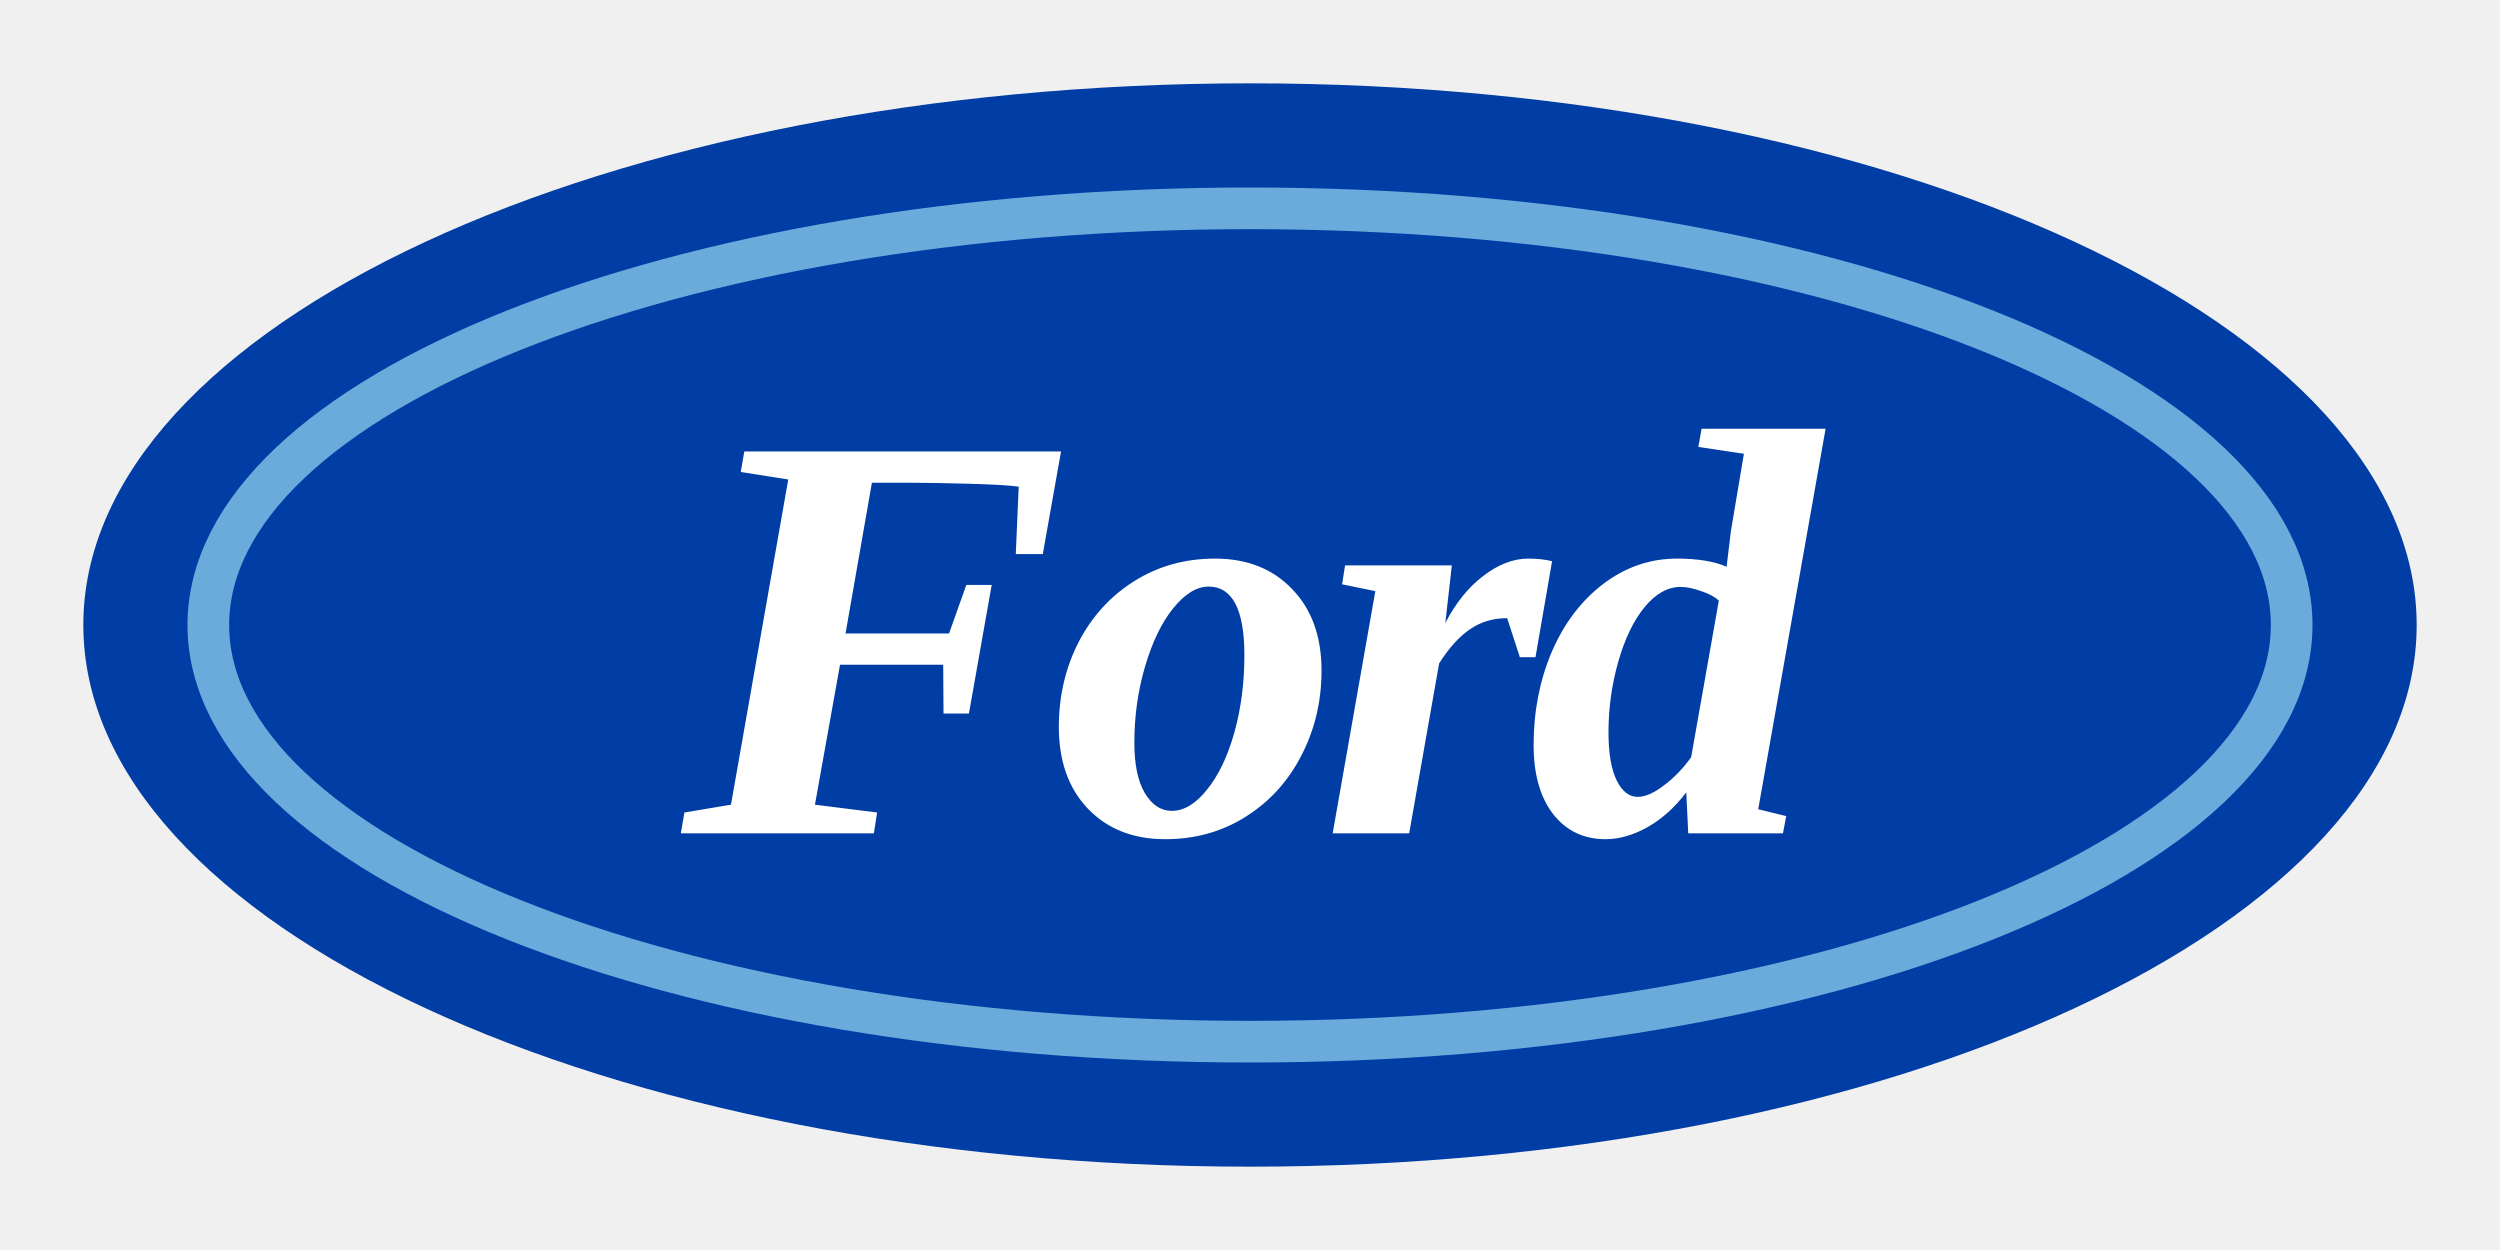
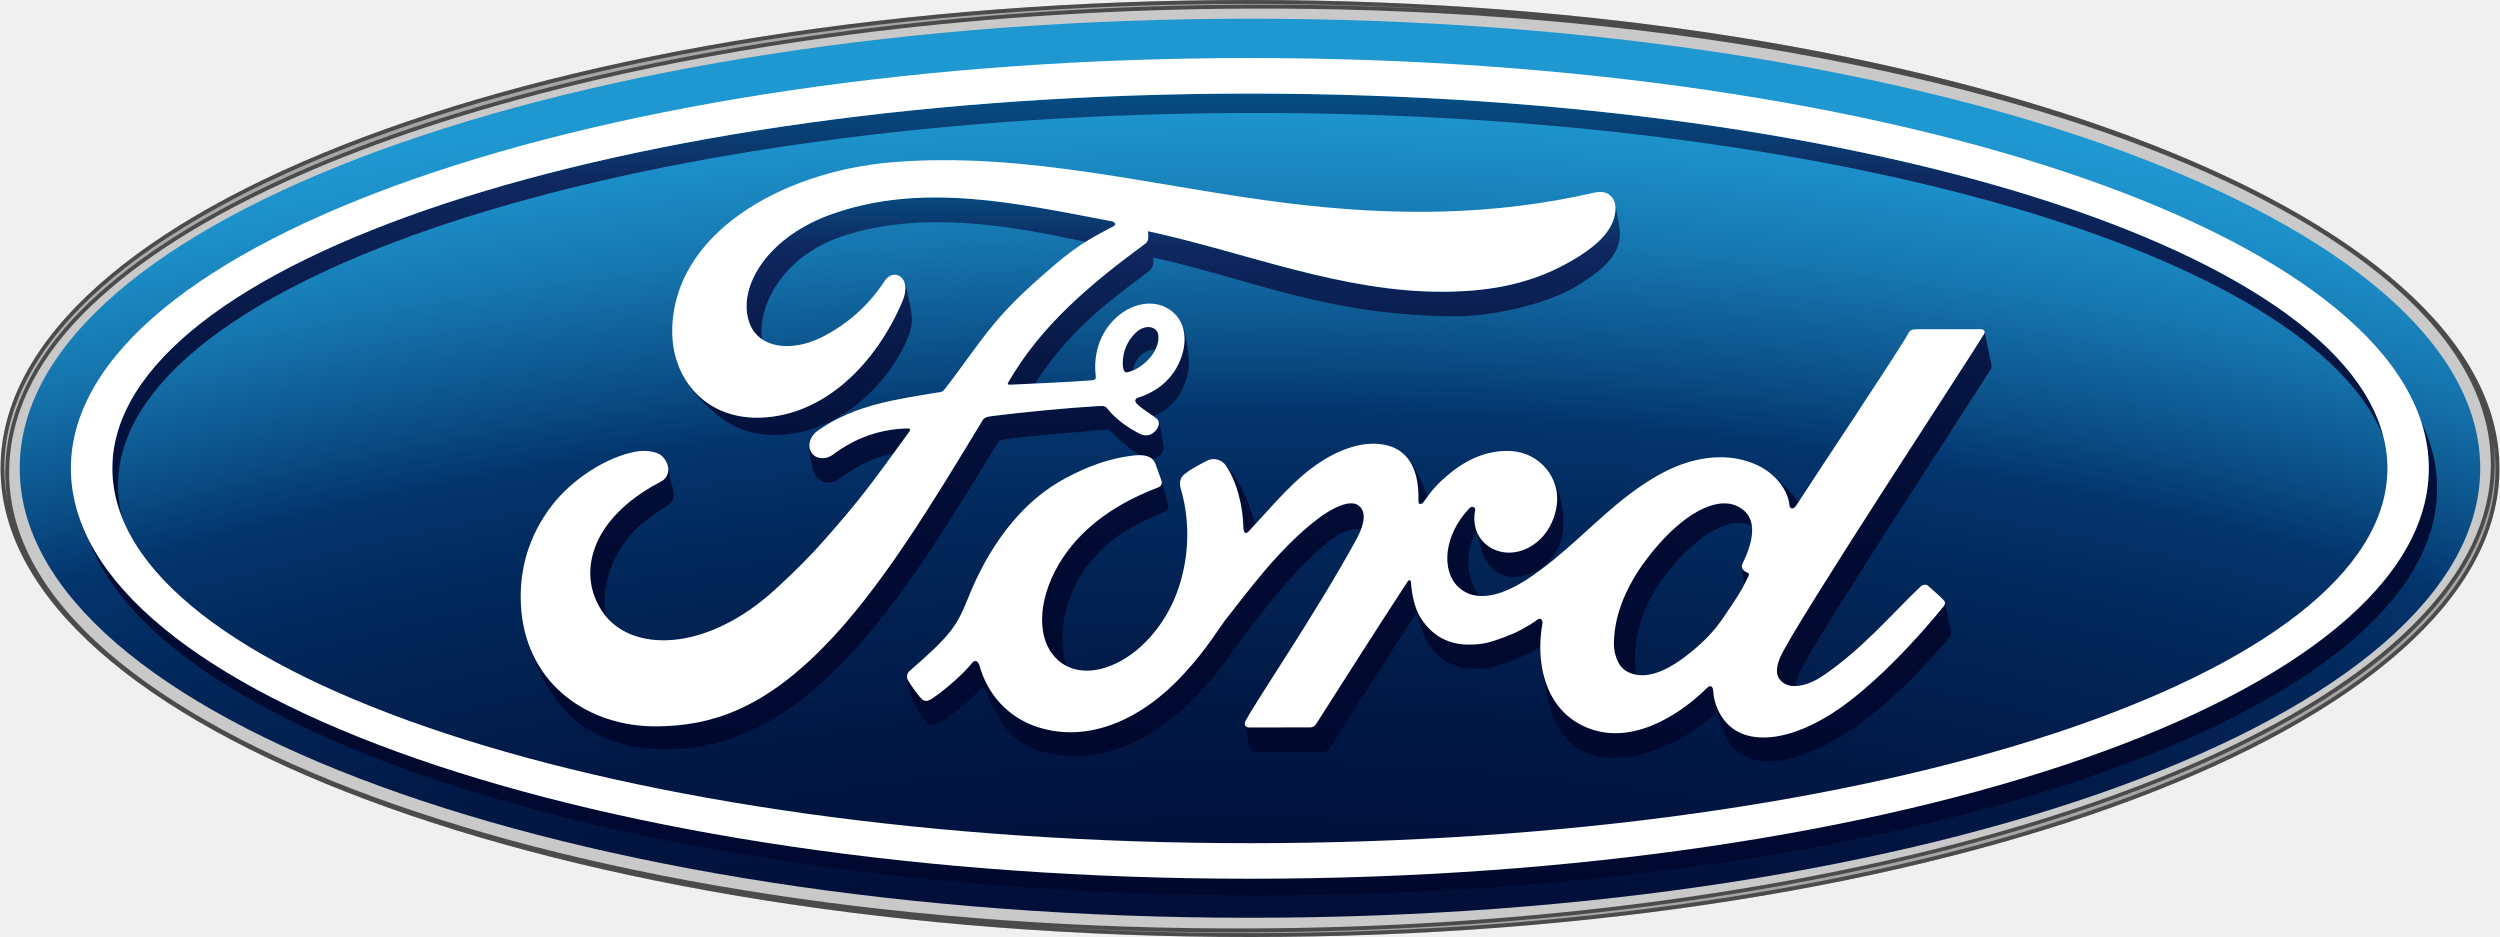
- <svg xmlns="http://www.w3.org/2000/svg" viewBox="0 0 120 60">
-   <ellipse cx="60" cy="30" rx="56" ry="26" fill="#003DA5" />
-   <ellipse cx="60" cy="30" rx="50" ry="20" fill="none" stroke="#6AABDC" stroke-width="2" />
-   <text x="60" y="40" text-anchor="middle" font-family="Times New Roman, serif" font-style="italic" font-weight="900" font-size="28" fill="white" letter-spacing="-1">Ford</text>
+ <svg xmlns="http://www.w3.org/2000/svg" width="2500" height="937" viewBox="6.077 6.461 289.506 108.556">
+   <path fill="#C9C9CA" d="M150.824 6.461C70.48 6.461 6.077 30.543 6.077 60.736c0 30.015 64.935 54.281 144.748 54.281 79.818 0 144.758-24.35 144.758-54.281-.002-29.925-64.94-54.275-144.759-54.275m143.873 50.084c.052.265.088.533.134.79-.038-.256-.091-.522-.134-.79" />
+   <radialGradient id="a" cx="-4308.92" cy="1124.903" r="623.715" gradientTransform="matrix(1 0 0 .5079 4458.79 -385.786)" gradientUnits="userSpaceOnUse">
+     <stop offset="0" stop-color="#00082e" />
+     <stop offset=".155" stop-color="#000a30" />
+     <stop offset=".242" stop-color="#010f39" />
+     <stop offset=".312" stop-color="#011946" />
+     <stop offset=".373" stop-color="#02275a" />
+     <stop offset=".414" stop-color="#03346c" />
+     <stop offset=".439" stop-color="#0b4f87" />
+     <stop offset=".48" stop-color="#1676af" />
+     <stop offset=".513" stop-color="#1c8ec7" />
+     <stop offset=".533" stop-color="#1f97d0" />
+     <stop offset="1" stop-color="#1f97d0" />
+   </radialGradient>
+   <path fill="url(#a)" d="M150.829 8.628c-78.746 0-142.534 23.276-142.534 52.08 0 28.79 63.788 52.081 142.534 52.081 78.756 0 142.528-23.291 142.528-52.081 0-28.802-63.773-52.08-142.528-52.08" />
+   <linearGradient id="b" gradientUnits="userSpaceOnUse" x1="-5277.681" y1="387.685" x2="-5274.415" y2="387.685" gradientTransform="matrix(0 -33.7605 -33.7605 0 13239.004 -178060.938)">
+     <stop offset="0" stop-color="#00082e" />
+     <stop offset=".321" stop-color="#010a30" />
+     <stop offset=".501" stop-color="#030f39" />
+     <stop offset=".647" stop-color="#071846" />
+     <stop offset=".773" stop-color="#0d245a" />
+     <stop offset=".809" stop-color="#0f2961" />
+     <stop offset=".839" stop-color="#0b386e" />
+     <stop offset=".896" stop-color="#054e83" />
+     <stop offset=".951" stop-color="#015b90" />
+     <stop offset="1" stop-color="#006094" />
+   </linearGradient>
+   <path fill="url(#b)" d="M151.477 19.549c66.949 0 122.229 16.356 130.674 37.526v-.004C276.51 34.8 219.872 17.304 150.818 17.304c-72.788 0-131.789 19.435-131.789 43.42 0 1.955.395 3.875 1.149 5.762a14.772 14.772 0 0 1-.495-3.771c.002-23.837 59.005-43.166 131.794-43.166z" />
+   <linearGradient id="c" gradientUnits="userSpaceOnUse" x1="-5277.683" y1="387.647" x2="-5274.414" y2="387.647" gradientTransform="scale(33.7605) rotate(-90 -2441.04 -2833.2)">
+     <stop offset="0" stop-color="#00082e" />
+     <stop offset=".321" stop-color="#010a30" />
+     <stop offset=".501" stop-color="#030f39" />
+     <stop offset=".647" stop-color="#071846" />
+     <stop offset=".773" stop-color="#0d245a" />
+     <stop offset=".809" stop-color="#0f2961" />
+     <stop offset=".839" stop-color="#0b386e" />
+     <stop offset=".896" stop-color="#054e83" />
+     <stop offset=".951" stop-color="#015b90" />
+     <stop offset="1" stop-color="#006094" />
+   </linearGradient>
+   <path fill="url(#c)" d="M286.525 55.292a17.43 17.43 0 0 1 .873 5.433c0 26.258-61.147 47.541-136.582 47.541-67.131 0-122.943-16.861-134.426-39.062 8.713 23.075 65.786 40.901 134.971 40.977h.836c75.238-.074 136.166-21.142 136.166-47.138.002-2.637-.627-5.233-1.838-7.751z" />
+   <linearGradient id="d" gradientUnits="userSpaceOnUse" x1="-5286.4" y1="383.751" x2="-5283.136" y2="383.751" gradientTransform="matrix(0 -23.7353 -23.7353 0 9283.99 -125376.773)">
+     <stop offset="0" stop-color="#00082e" />
+     <stop offset=".321" stop-color="#010a30" />
+     <stop offset=".501" stop-color="#030f39" />
+     <stop offset=".647" stop-color="#071846" />
+     <stop offset=".773" stop-color="#0d245a" />
+     <stop offset=".809" stop-color="#0f2961" />
+     <stop offset=".839" stop-color="#0b386e" />
+     <stop offset=".896" stop-color="#054e83" />
+     <stop offset=".951" stop-color="#015b90" />
+     <stop offset="1" stop-color="#006094" />
+   </linearGradient>
+   <path fill="url(#d)" d="M177.1 68.042c-.301-.764-.357-1.622-.184-2.475.061-.303-.33-.575-.65-.246-3.059 3.189-3.287 7.314-1.283 9.166.715.666 1.539.965 2.416 1.021-1.305-1.656-1.922-4.903-.299-7.466z" />
+   <linearGradient id="e" gradientUnits="userSpaceOnUse" x1="-5286.465" y1="382.766" x2="-5283.215" y2="382.766" gradientTransform="matrix(0 -23.6812 -23.6812 0 9272.605 -125092.438)">
+     <stop offset="0" stop-color="#00082e" />
+     <stop offset=".321" stop-color="#010a30" />
+     <stop offset=".501" stop-color="#030f39" />
+     <stop offset=".647" stop-color="#071846" />
+     <stop offset=".773" stop-color="#0d245a" />
+     <stop offset=".809" stop-color="#0f2961" />
+     <stop offset=".839" stop-color="#0b386e" />
+     <stop offset=".896" stop-color="#054e83" />
+     <stop offset=".951" stop-color="#015b90" />
+     <stop offset="1" stop-color="#006094" />
+   </linearGradient>
+   <path fill="url(#e)" d="M208.088 74.182h.004c.156-.302.312-.621.479-.963.127-.263.064-.337-.045-.381-.314-.113-.639-.354-.684-.603-.021-.045-.023-.088-.027-.139l.004.027c.04.481.167 1.387.269 2.059z" />
+   <linearGradient id="f" gradientUnits="userSpaceOnUse" x1="-5286.456" y1="382.627" x2="-5283.222" y2="382.627" gradientTransform="matrix(0 -23.681 -23.681 0 9273.978 -125091.39)">
+     <stop offset="0" stop-color="#00082e" />
+     <stop offset=".321" stop-color="#010a30" />
+     <stop offset=".501" stop-color="#030f39" />
+     <stop offset=".647" stop-color="#071846" />
+     <stop offset=".773" stop-color="#0d245a" />
+     <stop offset=".809" stop-color="#0f2961" />
+     <stop offset=".839" stop-color="#0b386e" />
+     <stop offset=".896" stop-color="#054e83" />
+     <stop offset=".951" stop-color="#015b90" />
+     <stop offset="1" stop-color="#006094" />
+   </linearGradient>
+   <path fill="url(#f)" d="M211.562 61.693c1.021.979 1.644 2.166 1.76 3.258.045.517.439.574.761.123.084-.123.18-.276.293-.448-.088-.125-.185-.245-.275-.363a28.27 28.27 0 0 0-2.539-2.57z" />
+   <linearGradient id="g" gradientUnits="userSpaceOnUse" x1="-5286.457" y1="383.887" x2="-5283.18" y2="383.887" gradientTransform="matrix(0 -23.6962 -23.6962 0 9266.934 -125171.258)">
+     <stop offset="0" stop-color="#00082e" />
+     <stop offset=".321" stop-color="#010a30" />
+     <stop offset=".501" stop-color="#030f39" />
+     <stop offset=".647" stop-color="#071846" />
+     <stop offset=".773" stop-color="#0d245a" />
+     <stop offset=".809" stop-color="#0f2961" />
+     <stop offset=".839" stop-color="#0b386e" />
+     <stop offset=".896" stop-color="#054e83" />
+     <stop offset=".951" stop-color="#015b90" />
+     <stop offset="1" stop-color="#006094" />
+   </linearGradient>
+   <path fill="url(#g)" d="M169.193 59.684c.82 1.121 1.203 2.722 1.146 4.771-.014.531.373.496.625.134.144-.201.271-.379.404-.562v-.016c-.598-1.837-1.516-3.641-2.175-4.327z" />
+   <linearGradient id="h" gradientUnits="userSpaceOnUse" x1="-5286.429" y1="382.995" x2="-5283.167" y2="382.995" gradientTransform="matrix(0 -23.7124 -23.7124 0 9282.72 -125256.414)">
+     <stop offset="0" stop-color="#00082e" />
+     <stop offset=".321" stop-color="#010a30" />
+     <stop offset=".501" stop-color="#030f39" />
+     <stop offset=".647" stop-color="#071846" />
+     <stop offset=".773" stop-color="#0d245a" />
+     <stop offset=".809" stop-color="#0f2961" />
+     <stop offset=".839" stop-color="#0b386e" />
+     <stop offset=".896" stop-color="#054e83" />
+     <stop offset=".951" stop-color="#015b90" />
+     <stop offset="1" stop-color="#006094" />
+   </linearGradient>
+   <path fill="url(#h)" d="M207.281 65.104c-2.522-1.211-6.37 1.01-9.852 5.295-2.854 3.504-4.392 7.067-4.445 10.541-.022 1.238.447 2.768 1.537 3.326a3.33 3.33 0 0 0 1.09.377 5.543 5.543 0 0 1-.19-1.396c-.043-3.585 1.071-7.165 3.932-10.674 3.457-4.264 7.094-6.389 9.619-5.215-.13-.938-.618-1.747-1.691-2.254z" />
+   <linearGradient id="i" gradientUnits="userSpaceOnUse" x1="-5286.497" y1="384.929" x2="-5283.231" y2="384.929" gradientTransform="matrix(0 -23.6585 -23.6585 0 9240.934 -124973.14)">
+     <stop offset="0" stop-color="#00082e" />
+     <stop offset=".321" stop-color="#010a30" />
+     <stop offset=".501" stop-color="#030f39" />
+     <stop offset=".647" stop-color="#071846" />
+     <stop offset=".773" stop-color="#0d245a" />
+     <stop offset=".809" stop-color="#0f2961" />
+     <stop offset=".839" stop-color="#0b386e" />
+     <stop offset=".896" stop-color="#054e83" />
+     <stop offset=".951" stop-color="#015b90" />
+     <stop offset="1" stop-color="#006094" />
+   </linearGradient>
+   <path fill="url(#i)" d="M131.846 72.206c2.658-3.604 5.652-4.967 9.066-6.442.45-.197.504-.451.418-.849-.146-.68-.62-2.368-.765-2.774.108.371.012.655-.432.82-3.874 1.471-7.758 3.755-10.445 7.354-3.048 4.084-3.865 8.996-1.829 11.826.485.662 1.063 1.153 1.701 1.473-1.097-3.38-.296-7.912 2.286-11.408z" />
+   <linearGradient id="j" gradientUnits="userSpaceOnUse" x1="-5286.463" y1="383.964" x2="-5283.195" y2="383.964" gradientTransform="matrix(0 -23.6866 -23.6866 0 9262.28 -125120.828)">
+     <stop offset="0" stop-color="#00082e" />
+     <stop offset=".321" stop-color="#010a30" />
+     <stop offset=".501" stop-color="#030f39" />
+     <stop offset=".647" stop-color="#071846" />
+     <stop offset=".773" stop-color="#0d245a" />
+     <stop offset=".809" stop-color="#0f2961" />
+     <stop offset=".839" stop-color="#0b386e" />
+     <stop offset=".896" stop-color="#054e83" />
+     <stop offset=".951" stop-color="#015b90" />
+     <stop offset="1" stop-color="#006094" />
+   </linearGradient>
+   <path fill="url(#j)" d="M151.348 93.582c2.619 0 5.838 0 8.016-.013.324-.018.555-.201.725-.443 3.255-5.1 6.73-10.633 10.056-15.737.729 2.575 1.104 3.773 2.461 4.986 1.381 1.233 2.658 1.557 4.537 1.573 1.707.021 3.389-.661 5.391-1.492a12.36 12.36 0 0 0 1.937-1.039c0-.946.096-1.897.264-2.805.014-.098-.082-.727-.619-.354a15.246 15.246 0 0 1-3.621 1.947c-1.844.688-2.703.946-4.41.93-2.147-.017-4.082-.93-5.442-3.054-.761-1.147-1.076-2.896-1.148-4.18-.01-.141-.194-.391-.396-.067-3.609 5.516-6.979 10.846-10.561 16.447-.187.264-.349.436-.72.448-2.213 0-4.637-.006-7.074.008-.255 0-.438-.117-.491-.295.191.855.504 2.404.586 2.766.054.245.237.374.509.374z" />
+   <linearGradient id="k" gradientUnits="userSpaceOnUse" x1="-5286.21" y1="382.868" x2="-5282.945" y2="382.868" gradientTransform="matrix(0 -23.8873 -23.8873 0 9354.098 -126175.594)">
+     <stop offset="0" stop-color="#00082e" />
+     <stop offset=".321" stop-color="#010a30" />
+     <stop offset=".501" stop-color="#030f39" />
+     <stop offset=".647" stop-color="#071846" />
+     <stop offset=".773" stop-color="#0d245a" />
+     <stop offset=".809" stop-color="#0f2961" />
+     <stop offset=".839" stop-color="#0b386e" />
+     <stop offset=".896" stop-color="#054e83" />
+     <stop offset=".951" stop-color="#015b90" />
+     <stop offset="1" stop-color="#006094" />
+   </linearGradient>
+   <path fill="url(#k)" d="M186.389 90.531c.604 1.16 1.959 2.462 2.781 2.871 4.694 2.313 11.396-.309 15.701-4.447.043-.057.053-.061.114-.128.197.743.439 1.646.474 1.771.293.961.754 1.834 1.157 2.297 2.945 3.328 9.197 1.813 15.705-3.223 3.638-2.812 6.334-5.636 9.638-9.479.133-.16.121-.396.047-.756-.189-.836-.486-2.348-.652-3.108a.619.619 0 0 1-.127.35c-3.449 4.205-7.262 8.18-10.908 10.992-5.67 4.393-11.33 5.508-14.127 2.692-1.047-1.047-1.619-2.543-1.688-3.812-.034-.688-.383-.72-.713-.397-3.342 3.311-9.151 6.977-14.446 4.365-2.73-1.348-4.154-3.877-4.666-6.66.004.029.014.064.021.095.327 1.972.756 4.819 1.689 6.577z" />
+   <linearGradient id="l" gradientUnits="userSpaceOnUse" x1="-5286.288" y1="383.603" x2="-5283.023" y2="383.603" gradientTransform="matrix(0 -23.8273 -23.8273 0 9322.35 -125860.21)">
+     <stop offset="0" stop-color="#00082e" />
+     <stop offset=".321" stop-color="#010a30" />
+     <stop offset=".501" stop-color="#030f39" />
+     <stop offset=".647" stop-color="#071846" />
+     <stop offset=".773" stop-color="#0d245a" />
+     <stop offset=".809" stop-color="#0f2961" />
+     <stop offset=".839" stop-color="#0b386e" />
+     <stop offset=".896" stop-color="#054e83" />
+     <stop offset=".951" stop-color="#015b90" />
+     <stop offset="1" stop-color="#006094" />
+   </linearGradient>
+   <path fill="url(#l)" d="M184.053 72.573c1.742-.943 3.272-2.943 3.082-6.188-.101-1.615-.568-3.279-1.324-4.621.514.979.729 2.119.547 3.32-.334 2.094-1.469 3.94-3.398 4.896-1.635.801-3.545.66-4.883-.533a3.87 3.87 0 0 1-.936-1.322c.344 1.582.645 2.745 1.057 3.368 1.261 1.902 3.445 2.382 5.855 1.08z" />
+   <linearGradient id="m" gradientUnits="userSpaceOnUse" x1="-5286.492" y1="382.286" x2="-5283.226" y2="382.286" gradientTransform="matrix(0 -23.6646 -23.6646 0 9270.94 -125005.188)">
+     <stop offset="0" stop-color="#00082e" />
+     <stop offset=".321" stop-color="#010a30" />
+     <stop offset=".501" stop-color="#030f39" />
+     <stop offset=".647" stop-color="#071846" />
+     <stop offset=".773" stop-color="#0d245a" />
+     <stop offset=".809" stop-color="#0f2961" />
+     <stop offset=".839" stop-color="#0b386e" />
+     <stop offset=".896" stop-color="#054e83" />
+     <stop offset=".951" stop-color="#015b90" />
+     <stop offset="1" stop-color="#006094" />
+   </linearGradient>
+   <path fill="url(#m)" d="M235.865 45.17c-1.098 1.901-22.301 34.182-23.641 37.521-.424 1.057-.474 1.865-.043 2.447.438.586 1.076.809 1.801.797.074-.408.229-.867.422-1.352 1.34-3.351 21.197-33.526 22.287-35.436.09-.163.058-.346.029-.468-.064-.303-.73-3.511-.795-3.812a.435.435 0 0 1-.06.303z" />
+   <linearGradient id="n" gradientUnits="userSpaceOnUse" x1="-5286.46" y1="384.488" x2="-5283.189" y2="384.488" gradientTransform="matrix(0 -23.6911 -23.6911 0 9258.602 -125144.477)">
+     <stop offset="0" stop-color="#00082e" />
+     <stop offset=".321" stop-color="#010a30" />
+     <stop offset=".501" stop-color="#030f39" />
+     <stop offset=".647" stop-color="#071846" />
+     <stop offset=".773" stop-color="#0d245a" />
+     <stop offset=".809" stop-color="#0f2961" />
+     <stop offset=".839" stop-color="#0b386e" />
+     <stop offset=".896" stop-color="#054e83" />
+     <stop offset=".951" stop-color="#015b90" />
+     <stop offset="1" stop-color="#006094" />
+   </linearGradient>
+   <path fill="url(#n)" d="M147.864 60.193c.062.067.111.134.165.201 1.276 1.899 1.972 4.572 2.042 7.333.076.582.325.596.607.297.258-.262.51-.541.758-.81-.373-1.483-.951-2.817-1.546-4.104-.222-.464-1.19-2.128-2.026-2.917z" />
+   <linearGradient id="o" gradientUnits="userSpaceOnUse" x1="-5286.469" y1="384.837" x2="-5283.205" y2="384.837" gradientTransform="matrix(0 -23.6823 -23.6823 0 9251.416 -125098.227)">
+     <stop offset="0" stop-color="#00082e" />
+     <stop offset=".321" stop-color="#010a30" />
+     <stop offset=".501" stop-color="#030f39" />
+     <stop offset=".647" stop-color="#071846" />
+     <stop offset=".773" stop-color="#0d245a" />
+     <stop offset=".809" stop-color="#0f2961" />
+     <stop offset=".839" stop-color="#0b386e" />
+     <stop offset=".896" stop-color="#054e83" />
+     <stop offset=".951" stop-color="#015b90" />
+     <stop offset="1" stop-color="#006094" />
+   </linearGradient>
+   <path fill="url(#o)" d="M113.646 90.365c.386.195.785.018.977-.09 1.293-.662 3.811-2.598 4.896-3.949.329-.307.645-.098.75.229.453 1.436 1.117 2.543 1.861 3.721.81 1.312 2.438 2.672 4.547 3.25 2.729.765 5.674.9 9.545-.578 3.104-1.188 6.357-3.608 8.858-6.327 3.002-3.259 4.088-5.347 5.225-6.771 1.947-2.41 4.978-6.679 9.226-10.303 1.486-1.271 3.113-2.095 4.134-1.695.614-1.582.323-2.455-.33-2.875-.994-.647-2.982.324-4.66 1.604-4.574 3.464-8.417 8.86-10.363 11.274-1.148 1.42-2.23 3.515-5.228 6.771-4.713 5.116-10.962 8.057-16.99 6.026-3.29-1.106-5.671-3.752-6.577-7.002-.182-.627-.533-.803-.875-.389-.973 1.217-2.964 3.004-4.627 4.129-.182.131-.632.397-1.018.205-.348-.158-1.583-1.902-1.825-2.404a.487.487 0 0 1-.061-.168v.022c.434 2.146.488 2.396 1.075 3.388.665 1.094 1.313 1.87 1.46 1.932z" />
+   <linearGradient id="p" gradientUnits="userSpaceOnUse" x1="-5286.495" y1="386.54" x2="-5283.226" y2="386.54" gradientTransform="matrix(0 -23.6627 -23.6627 0 9225.805 -124995.203)">
+     <stop offset="0" stop-color="#00082e" />
+     <stop offset=".321" stop-color="#010a30" />
+     <stop offset=".501" stop-color="#030f39" />
+     <stop offset=".647" stop-color="#071846" />
+     <stop offset=".773" stop-color="#0d245a" />
+     <stop offset=".809" stop-color="#0f2961" />
+     <stop offset=".839" stop-color="#0b386e" />
+     <stop offset=".896" stop-color="#054e83" />
+     <stop offset=".951" stop-color="#015b90" />
+     <stop offset="1" stop-color="#006094" />
+   </linearGradient>
+   <path fill="url(#p)" d="M77.297 71.087c1.522-3.069 3.664-4.534 5.77-5.866.906-.574 1.308-1.13.769-2.625-.153-.427-.239-1.195-.409-1.875.054.664-.274 1.235-.861 1.541-2.572 1.312-5.668 3.561-7.196 6.629-1.242 2.5-1.494 5.525.398 8.399.159.229.331.461.521.674h.002c-.608-2.386.046-4.956 1.006-6.877z" />
+   <linearGradient id="q" gradientUnits="userSpaceOnUse" x1="-5286.219" y1="385.616" x2="-5282.95" y2="385.616" gradientTransform="matrix(0 -23.8868 -23.8868 0 9324.986 -126172.875)">
+     <stop offset="0" stop-color="#00082e" />
+     <stop offset=".321" stop-color="#010a30" />
+     <stop offset=".501" stop-color="#030f39" />
+     <stop offset=".647" stop-color="#071846" />
+     <stop offset=".773" stop-color="#0d245a" />
+     <stop offset=".809" stop-color="#0f2961" />
+     <stop offset=".839" stop-color="#0b386e" />
+     <stop offset=".896" stop-color="#054e83" />
+     <stop offset=".951" stop-color="#015b90" />
+     <stop offset="1" stop-color="#006094" />
+   </linearGradient>
+   <path fill="url(#q)" d="M103.631 33.82c9.351-3.084 19.775-1.134 28.148.658 1.171-.731 2.196-1.236 3.223-1.799.511-.268-.061-.587-.22-.587-10.809-2.029-22.042-4.661-32.773-.687-7.438 2.776-10.697 8.673-9.124 12.61.3.751.779 1.335 1.404 1.75-.525-3.631 2.197-9.581 9.342-11.945z" />
+   <linearGradient id="r" gradientUnits="userSpaceOnUse" x1="-5286.477" y1="385.825" x2="-5283.209" y2="385.825" gradientTransform="matrix(0 -23.6757 -23.6757 0 9238.438 -125063.516)">
+     <stop offset="0" stop-color="#00082e" />
+     <stop offset=".321" stop-color="#010a30" />
+     <stop offset=".501" stop-color="#030f39" />
+     <stop offset=".647" stop-color="#071846" />
+     <stop offset=".773" stop-color="#0d245a" />
+     <stop offset=".809" stop-color="#0f2961" />
+     <stop offset=".839" stop-color="#0b386e" />
+     <stop offset=".896" stop-color="#054e83" />
+     <stop offset=".951" stop-color="#015b90" />
+     <stop offset="1" stop-color="#006094" />
+   </linearGradient>
+   <path fill="url(#r)" d="M73.215 90.338c3.065 2.16 6.083 2.876 9.604 2.938 7.152.125 13.685-2.828 20.613-9.858 6.651-6.75 12.408-16.183 18.085-25.531.188-.329.389-.476 1.34-.6 3.562-.439 6.753-.643 9.899-.938.938-.088 1.651-.174 1.995.166 1.136 1.137 2.458 2.176 3.332 2.684.581.007 1.069.135 1.41.44.367-.048.702-.252.919-.463.408-.399.424-.866.357-1.262-.141-.777-.351-2.308-.6-2.752.172.338.061.816-.278 1.199-.249.284-.638.553-1.133.547-.409-.01-.651-.15-1.165-.432-1.061-.567-2.371-1.506-3.252-2.615-.297-.372-.45-.382-1.2-.34-3.364.196-8.613.7-12.172 1.147-.858.107-.986.268-1.165.562-5.671 9.354-11.725 19.437-18.373 26.188-7.129 7.24-13.059 9.141-19.349 9.19-7.259.051-13.718-4.062-15.356-11.289v.004c.885 4.038 3.486 8.896 6.489 11.015z" />
+   <linearGradient id="s" gradientUnits="userSpaceOnUse" x1="-5286.366" y1="385.807" x2="-5283.099" y2="385.807" gradientTransform="matrix(0 -23.7655 -23.7655 0 9274.508 -125535.422)">
+     <stop offset="0" stop-color="#00082e" />
+     <stop offset=".321" stop-color="#010a30" />
+     <stop offset=".501" stop-color="#030f39" />
+     <stop offset=".647" stop-color="#071846" />
+     <stop offset=".773" stop-color="#0d245a" />
+     <stop offset=".809" stop-color="#0f2961" />
+     <stop offset=".839" stop-color="#0b386e" />
+     <stop offset=".896" stop-color="#054e83" />
+     <stop offset=".951" stop-color="#015b90" />
+     <stop offset="1" stop-color="#006094" />
+   </linearGradient>
+   <path fill="url(#s)" d="M100.032 58.915a1.537 1.537 0 0 1-.252-.813c-.074 1.212.415 2.994.807 3.589.431.664 1.644.99 2.604.274 2.17-1.598 4.129-2.529 6.321-2.944.563-.771 1.171-1.625 1.867-2.585.061-.075.077-.175.051-.225-.039-.087-.109-.112-.25-.118-3.213.089-6.021 1.05-8.741 3.083-.783.572-1.913.491-2.407-.261z" />
+   <linearGradient id="t" gradientUnits="userSpaceOnUse" x1="-5286.496" y1="384.222" x2="-5283.224" y2="384.222" gradientTransform="matrix(0 -23.6632 -23.6632 0 9250.164 -124997.836)">
+     <stop offset="0" stop-color="#00082e" />
+     <stop offset=".321" stop-color="#010a30" />
+     <stop offset=".501" stop-color="#030f39" />
+     <stop offset=".647" stop-color="#071846" />
+     <stop offset=".773" stop-color="#0d245a" />
+     <stop offset=".809" stop-color="#0f2961" />
+     <stop offset=".839" stop-color="#0b386e" />
+     <stop offset=".896" stop-color="#054e83" />
+     <stop offset=".951" stop-color="#015b90" />
+     <stop offset="1" stop-color="#006094" />
+   </linearGradient>
+   <path fill="url(#t)" d="M187.492 37.01c-4.495 2.467-9.192 3.212-14.104 3.255-11.875.097-22.938-4.53-34.382-7.016.016.499.146 1.098-.274 1.414-6.338 4.674-12.069 9.425-15.909 16.092-.127.156-.057.3.166.284 1.012-.046 1.991-.092 2.956-.145 3.497-5.478 7.238-8.618 12.95-12.834.428-.324.855-.549.715-1.768 11.48 2.549 20.21 6.771 35.035 6.81 4.424.015 10.662-1.46 14.018-3.479 3.857-2.32 4.883-4.026 5.021-5.829.045-.563-.104-1.399-.195-1.83-.131-.611-.217-1.391-.391-1.971.059.236.086.503.064.796-.117 2.074-1.721 4.067-5.67 6.221z" />
+   <linearGradient id="u" gradientUnits="userSpaceOnUse" x1="-5286.426" y1="384.837" x2="-5283.16" y2="384.837" gradientTransform="matrix(0 -23.7167 -23.7167 0 9265.193 -125278.984)">
+     <stop offset="0" stop-color="#00082e" />
+     <stop offset=".321" stop-color="#010a30" />
+     <stop offset=".501" stop-color="#030f39" />
+     <stop offset=".647" stop-color="#071846" />
+     <stop offset=".773" stop-color="#0d245a" />
+     <stop offset=".809" stop-color="#0f2961" />
+     <stop offset=".839" stop-color="#0b386e" />
+     <stop offset=".896" stop-color="#054e83" />
+     <stop offset=".951" stop-color="#015b90" />
+     <stop offset="1" stop-color="#006094" />
+   </linearGradient>
+   <path fill="url(#u)" d="M137.89 44.749c-.141.134-.3.271-.457.415-1.133 1.173-1.478 2.726-1.312 3.901.093.478.277.571.495.53a4.02 4.02 0 0 0 .657-.206c.08-.647.351-1.275 1.005-1.851.473-.418 1.066-.612 1.573-.528.437-.866.562-1.908.029-2.373-.512-.442-1.329-.359-1.99.112z" />
+   <linearGradient id="v" gradientUnits="userSpaceOnUse" x1="-5286.49" y1="384.738" x2="-5283.222" y2="384.738" gradientTransform="matrix(0 -23.666 -23.666 0 9245.885 -125012.54)">
+     <stop offset="0" stop-color="#00082e" />
+     <stop offset=".321" stop-color="#010a30" />
+     <stop offset=".501" stop-color="#030f39" />
+     <stop offset=".647" stop-color="#071846" />
+     <stop offset=".773" stop-color="#0d245a" />
+     <stop offset=".809" stop-color="#0f2961" />
+     <stop offset=".839" stop-color="#0b386e" />
+     <stop offset=".896" stop-color="#054e83" />
+     <stop offset=".951" stop-color="#015b90" />
+     <stop offset="1" stop-color="#006094" />
+   </linearGradient>
+   <path fill="url(#v)" d="M142.457 48.813c-1.089 2.083-2.885 3.193-4.608 3.732 0 0-.361.082-.307.412.042.37 1.264 1.144 2.027 1.687.111-.03.277-.091.277-.091.884-.351 2.358-1.25 3.21-3.115.546-1.203.843-2.147.606-4.212-.172-1.44-.463-2.742-.849-3.415.745 1.509.448 3.446-.356 5.002z" />
+   <linearGradient id="w" gradientUnits="userSpaceOnUse" x1="-5286.489" y1="385.976" x2="-5283.214" y2="385.976" gradientTransform="matrix(0 -23.6715 -23.6715 0 9235.084 -125041.438)">
+     <stop offset="0" stop-color="#00082e" />
+     <stop offset=".321" stop-color="#010a30" />
+     <stop offset=".501" stop-color="#030f39" />
+     <stop offset=".647" stop-color="#071846" />
+     <stop offset=".773" stop-color="#0d245a" />
+     <stop offset=".809" stop-color="#0f2961" />
+     <stop offset=".839" stop-color="#0b386e" />
+     <stop offset=".896" stop-color="#054e83" />
+     <stop offset=".951" stop-color="#015b90" />
+     <stop offset="1" stop-color="#006094" />
+   </linearGradient>
+   <path fill="url(#w)" d="M110.553 41.375c-3.14 7.382-9.14 13.237-16.448 13.479-4.087.137-7.215-1.79-8.878-4.729 1.215 2.194 3.271 4.118 5.103 5.271 1.583.986 3.536 1.535 5.77 1.46 7.615-.26 13.385-6.536 15.299-11.838.511-1.43.112-2.962-.124-3.998-.096-.396-.227-1.299-.517-1.942h-.003c.216.531.216 1.313-.202 2.297z" />
+   <path fill="#4B4B4B" d="M150.824 6.461C70.48 6.461 6.077 30.543 6.077 60.736c0 30.015 64.935 54.281 144.748 54.281 79.818 0 144.758-24.35 144.758-54.281-.002-29.925-64.94-54.275-144.759-54.275M7.069 61.335c-.029-6.352 2.771-12.663 8.658-18.604C36.449 21.828 90.745 7.7 150.584 7.456c79.27-.33 143.866 23.306 144.004 52.688.028 6.354-2.938 12.581-8.826 18.517-20.725 20.907-74.854 35.124-134.688 35.362-79.269.331-143.871-23.302-144.005-52.688m287.628-4.79c.052.265.088.533.134.79-.038-.256-.091-.522-.134-.79" />
+   <linearGradient id="x" gradientUnits="userSpaceOnUse" x1="-5275.769" y1="394.509" x2="-5272.503" y2="394.509" gradientTransform="scale(-39.5764 39.5764) rotate(-75 -2894.135 -3236.761)">
+     <stop offset="0" stop-color="#a5a5a6" />
+     <stop offset=".35" stop-color="#d7d7d7" />
+     <stop offset=".65" stop-color="#d7d7d7" />
+     <stop offset="1" stop-color="#a5a5a6" />
+   </linearGradient>
+   <path fill="url(#x)" d="M6.514 60.736c0 1.418.167 2.826.457 4.213a20.443 20.443 0 0 1-.351-3.61c-.028-6.437 2.85-12.935 8.786-18.924C36.244 21.396 90.595 7.253 150.583 7.001c8.312-.037 16.457.195 24.395.67a385.821 385.821 0 0 0-24.152-.758C70.803 6.913 6.514 30.909 6.514 60.736z" />
+   <linearGradient id="y" gradientUnits="userSpaceOnUse" x1="-4251.91" y1="546.245" x2="-4285.291" y2="421.667" gradientTransform="translate(4458.79 -474.28)">
+     <stop offset="0" stop-color="#a5a5a6" />
+     <stop offset=".35" stop-color="#d7d7d7" />
+     <stop offset=".65" stop-color="#d7d7d7" />
+     <stop offset="1" stop-color="#a5a5a6" />
+   </linearGradient>
+   <path fill="url(#y)" d="M286.084 78.995c-20.767 20.939-75.103 35.23-135.009 35.479a384.776 384.776 0 0 1-24.854-.676c7.994.51 16.221.768 24.604.768 79.568 0 144.304-24.293 144.304-53.812 0-1.128-.104-2.245-.285-3.357.131.913.188 1.834.197 2.759.035 6.438-3.021 12.85-8.957 18.839" />
+   <path fill="#FFF" d="M150.818 13.184c-75.439 0-136.594 21.279-136.594 47.541 0 26.258 61.155 47.541 136.594 47.541 75.433 0 136.58-21.283 136.58-47.541 0-26.262-61.148-47.541-136.58-47.541zm0 90.964c-72.788 0-131.789-19.436-131.789-43.424 0-23.987 59-43.421 131.789-43.421 72.793 0 131.787 19.435 131.787 43.421 0 23.989-58.994 43.424-131.787 43.424z" />
+   <path fill="#FFF" d="M235.865 45.17c.189-.331-.006-.573-.424-.573-2.188 0-5.047.007-7.317.007-.543 0-.818.06-1.074.566-.84 1.609-11.064 16.928-12.967 19.901-.322.453-.716.395-.761-.123-.188-1.768-1.717-3.805-4.121-4.771-1.834-.745-3.625-.879-5.483-.63-3.363.451-6.357 2.229-8.992 4.226-3.971 3.02-7.396 6.929-11.814 9.818-2.412 1.571-5.719 2.944-7.928.896-2.004-1.854-1.773-5.977 1.283-9.166.32-.329.711-.057.65.246-.291 1.447.062 2.879 1.157 3.881 1.339 1.193 3.248 1.335 4.884.533 1.932-.955 3.065-2.805 3.397-4.896.512-3.258-1.994-6.126-5.129-6.355-2.543-.18-4.984.706-7.361 2.669-1.188.99-1.87 1.715-2.899 3.188-.254.361-.64.398-.625-.134.117-4.163-1.604-6.508-5.049-6.582-2.672-.069-5.525 1.387-7.752 3.157-2.438 1.955-4.57 4.556-6.861 6.994-.282.299-.531.285-.607-.297-.07-2.762-.766-5.435-2.042-7.333-.457-.659-1.403-.986-2.202-.54-.369.2-1.651.792-2.591 1.546-.459.383-.638.934-.438 1.642 1.23 4.128.961 8.811-.711 12.774-1.532 3.619-4.516 6.896-8.026 7.998-2.307.731-4.714.373-6.201-1.676-2.036-2.83-1.219-7.742 1.829-11.826 2.687-3.599 6.571-5.883 10.445-7.354.457-.179.552-.47.421-.857-.21-.636-.545-1.502-.683-1.896-.354-.943-1.353-1.102-2.569-.968-2.815.328-5.354 1.291-7.863 2.635-6.568 3.518-9.861 10.325-11.307 13.97-.693 1.753-1.289 2.841-2.061 3.812-1.037 1.302-2.333 2.486-4.713 4.574-.214.193-.37.59-.191.963.242.502 1.478 2.246 1.825 2.404.386.192.836-.074 1.019-.205 1.663-1.125 3.654-2.912 4.627-4.129.341-.414.692-.238.875.389.906 3.25 3.287 5.896 6.577 7.002 6.027 2.027 12.275-.91 16.99-6.026 2.997-3.256 4.079-5.351 5.228-6.771 1.947-2.414 5.79-7.812 10.362-11.274 1.68-1.278 3.667-2.252 4.662-1.604.801.52 1.061 1.721-.228 4.062-4.662 8.52-11.526 18.528-12.789 20.948-.227.422-.024.756.416.756 2.438-.012 4.861-.006 7.074-.006.371-.017.533-.188.719-.448 3.582-5.604 6.951-10.935 10.562-16.448.201-.321.387-.071.396.066.072 1.285.39 3.031 1.147 4.181 1.361 2.124 3.296 3.037 5.443 3.053 1.707.02 2.566-.24 4.41-.929a15.391 15.391 0 0 0 3.621-1.946c.537-.373.633.256.619.354-.826 4.447.191 9.72 4.614 11.9 5.296 2.61 11.105-1.056 14.446-4.365.329-.319.678-.289.713.398.067 1.271.643 2.768 1.688 3.812 2.799 2.813 8.457 1.699 14.127-2.691 3.646-2.813 7.459-6.787 10.908-10.993.121-.164.221-.429-.025-.689-.521-.549-1.281-1.176-1.803-1.662-.238-.198-.584-.141-.789.011-3.529 3.354-6.703 7.188-11.299 10.35-1.549 1.086-4.016 1.957-5.127.457-.432-.582-.382-1.393.043-2.447 1.344-3.347 22.548-35.627 23.645-37.529m-28.021 27.068c.045.248.365.486.684.602.107.044.172.118.043.38-.897 1.934-1.727 3.045-2.857 4.727-1.036 1.55-2.211 2.763-3.625 3.926-2.139 1.769-5.108 3.691-7.563 2.396-1.09-.562-1.562-2.088-1.537-3.326.056-3.475 1.593-7.039 4.445-10.543 3.479-4.285 7.328-6.506 9.852-5.295 2.609 1.246 1.777 4.271.609 6.647-.09.18-.1.338-.051.486" />
+   <path fill="#FFF" d="M82.087 90.613c-7.905.057-14.865-4.834-15.666-13.286-.443-4.685.881-8.865 3.533-12.306 2.352-3.066 6.338-5.612 9.702-6.236 1.103-.199 2.575-.069 3.187.655.954 1.113.676 2.337-.274 2.822-2.572 1.312-5.668 3.561-7.196 6.629-1.242 2.5-1.494 5.525.398 8.399 3.179 4.79 12.025 4.925 20.252-2.721 2.039-1.873 3.861-3.67 5.719-5.795 3.622-4.147 4.825-5.66 9.643-12.339.061-.075.077-.175.051-.225-.039-.087-.109-.112-.25-.118-3.213.089-6.019 1.05-8.741 3.083-.785.571-1.915.49-2.409-.262-.549-.852-.156-1.961.75-2.585 4.381-3.046 9.171-3.602 14.062-4.429-.003 0 .342.014.619-.356 2.007-2.574 3.522-4.898 5.665-7.506 2.157-2.642 4.94-5.064 7.069-6.893 2.971-2.556 4.876-3.415 6.812-4.468.511-.268-.062-.587-.221-.587-10.809-2.029-22.042-4.661-32.774-.687-7.437 2.776-10.697 8.673-9.124 12.61 1.11 2.794 4.787 3.247 8.227 1.565a18.62 18.62 0 0 0 7.378-6.561c1.047-1.613 3.255-.45 2.062 2.354-3.14 7.382-9.14 13.237-16.448 13.479-6.223.206-10.238-4.369-10.222-10.016.021-11.138 12.424-18.474 25.451-19.572 15.691-1.294 30.553 2.886 46.129 4.775 11.938 1.443 23.384 1.473 35.38-1.281 1.416-.308 2.416.595 2.318 2.028-.117 2.071-1.722 4.064-5.67 6.22-4.496 2.467-9.193 3.212-14.104 3.255-11.875.097-22.938-4.53-34.382-7.016.016.499.146 1.098-.274 1.414-6.338 4.674-12.069 9.425-15.909 16.092-.127.156-.057.3.166.284 3.332-.175 6.332-.259 9.44-.508.542-.045.562-.179.517-.577-.273-2.299.396-4.922 2.418-6.727 2.068-1.853 4.66-2.063 6.376-.731 1.953 1.523 1.781 4.262.715 6.316-1.089 2.083-2.885 3.193-4.608 3.732 0 0-.361.082-.307.412.067.522 2.416 1.826 2.617 2.173.194.327.097.839-.265 1.23-.249.284-.638.553-1.133.546-.409-.009-.651-.149-1.165-.431-1.06-.568-2.371-1.506-3.252-2.615-.297-.372-.45-.382-1.2-.34-3.364.196-8.613.7-12.172 1.147-.858.107-.986.268-1.165.562-5.671 9.354-11.725 19.437-18.373 26.188-7.132 7.252-13.062 9.152-19.352 9.204m54.035-41.548c.093.478.277.571.495.53 1.079-.216 2.259-1.106 2.961-2.132.64-.935.937-2.284.303-2.826-.565-.483-1.484-.343-2.167.258-1.353 1.199-1.764 2.898-1.592 4.17" />
</svg>
